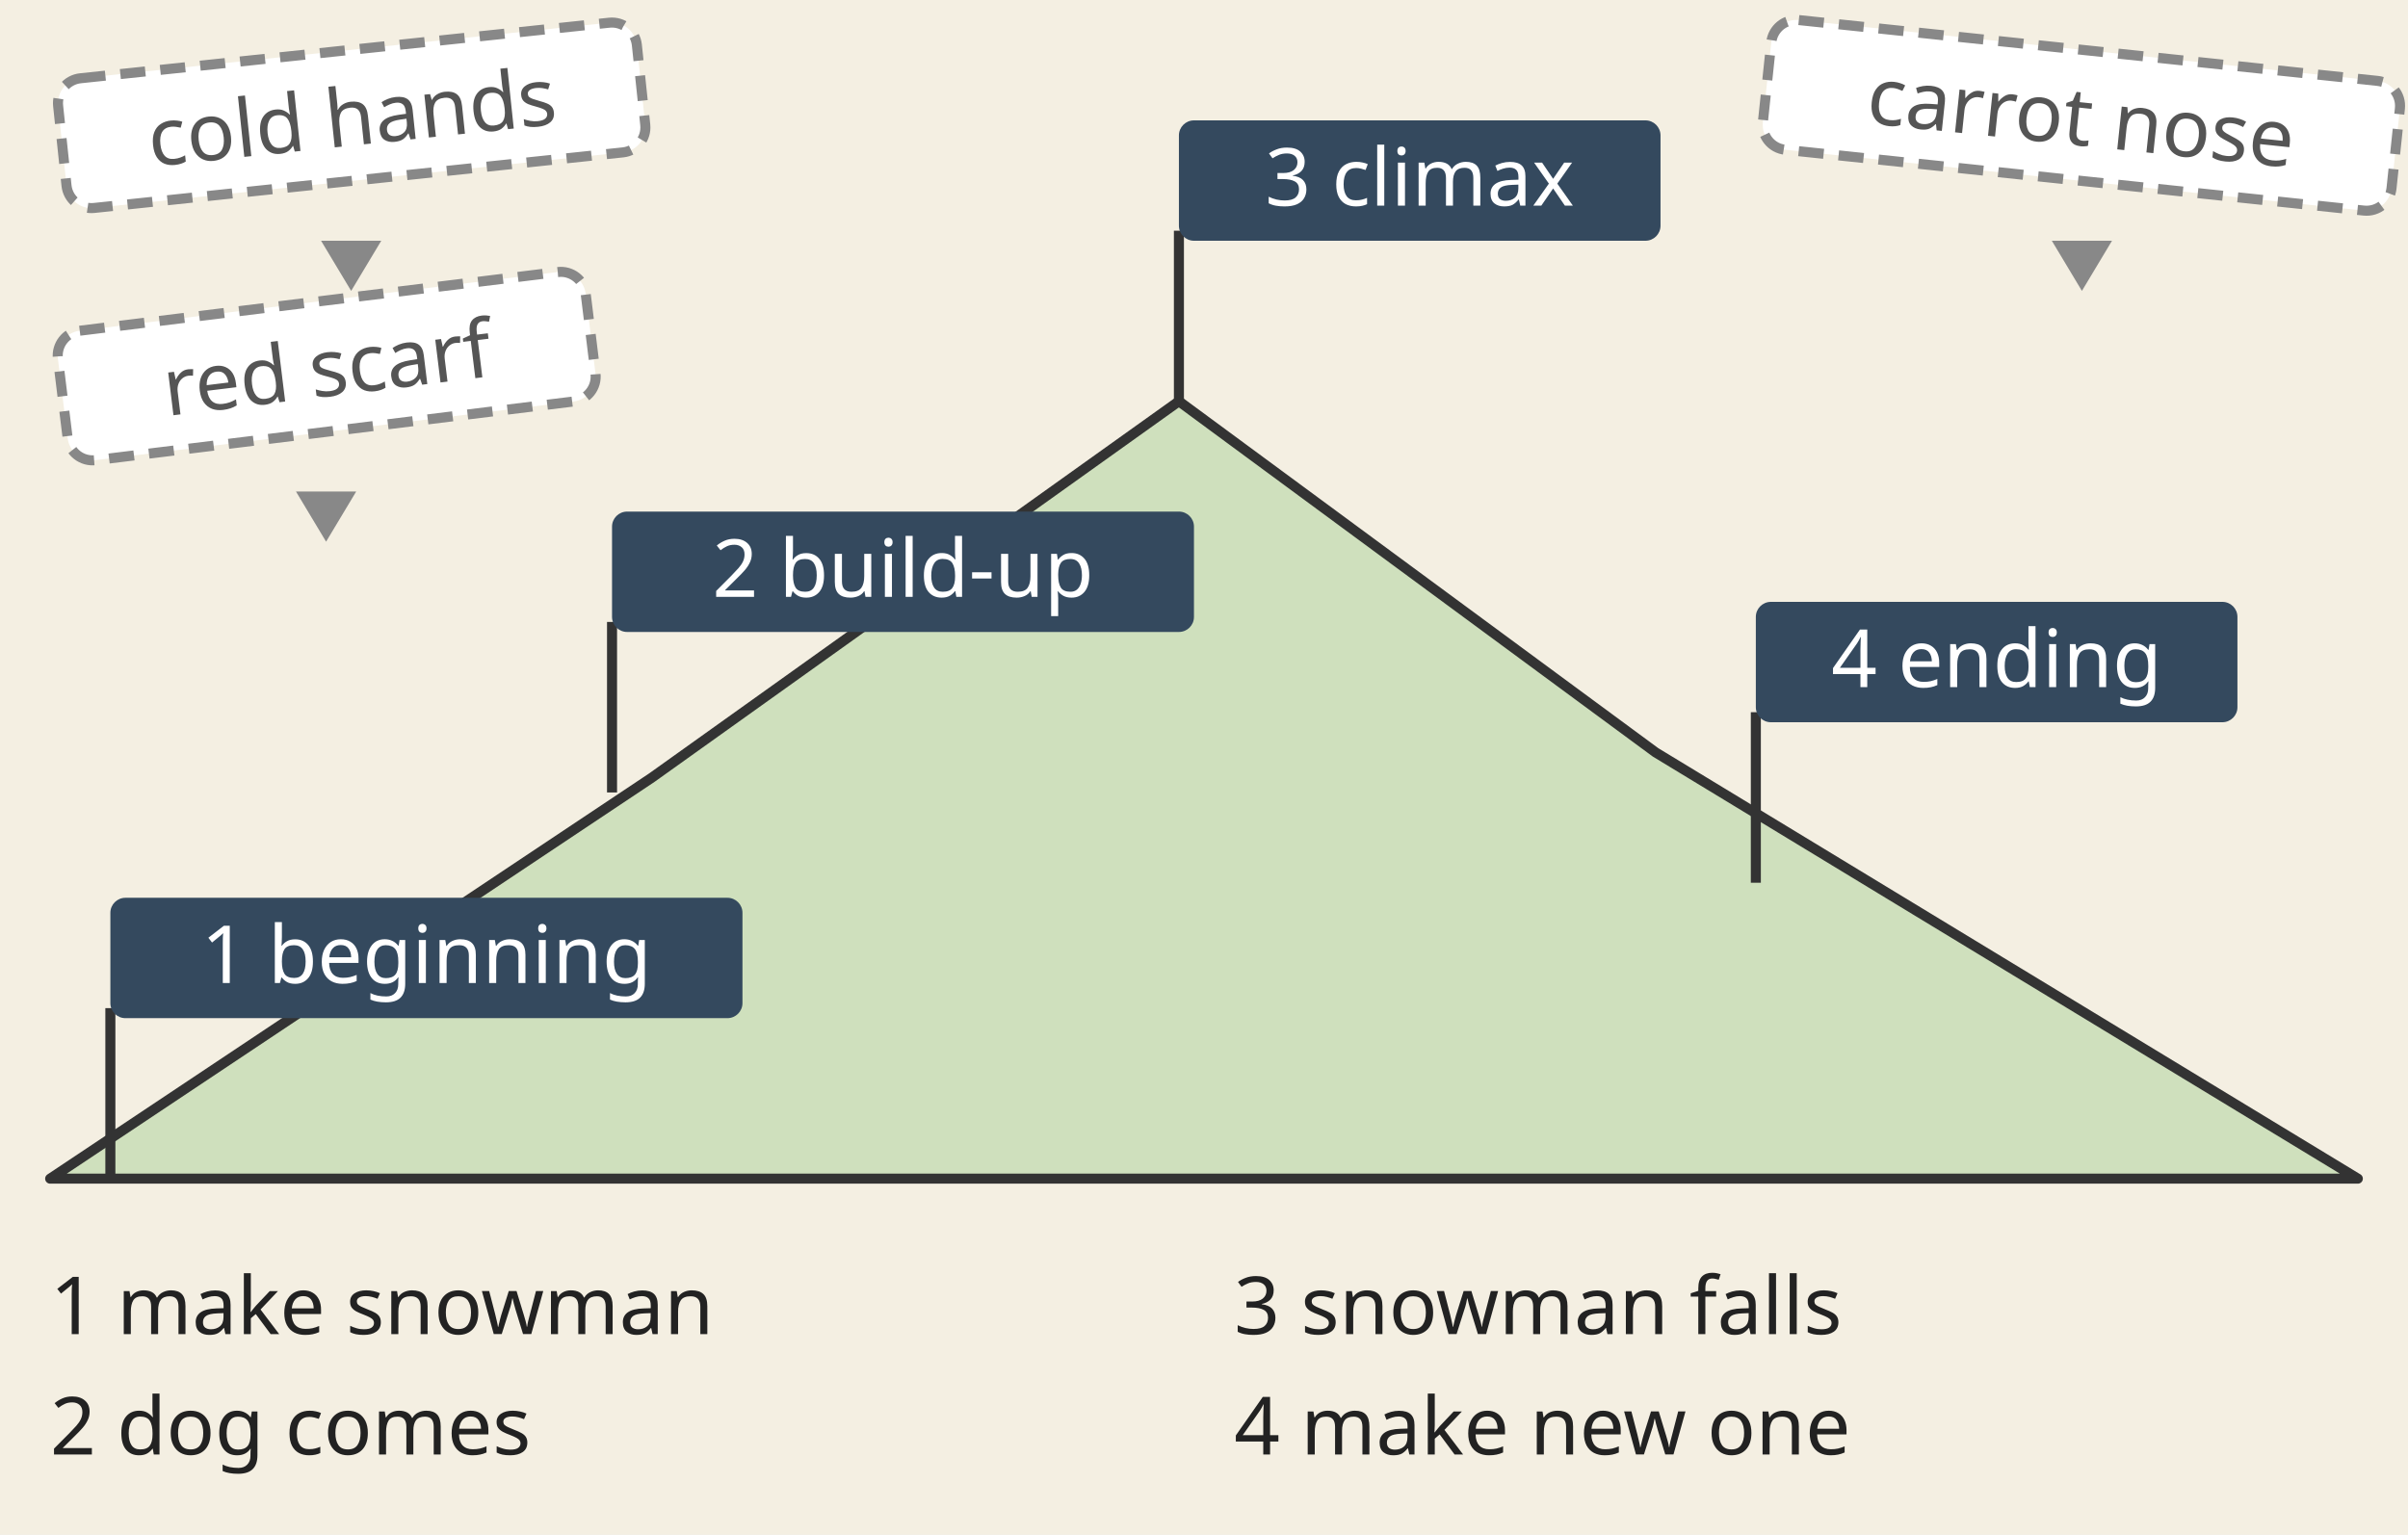
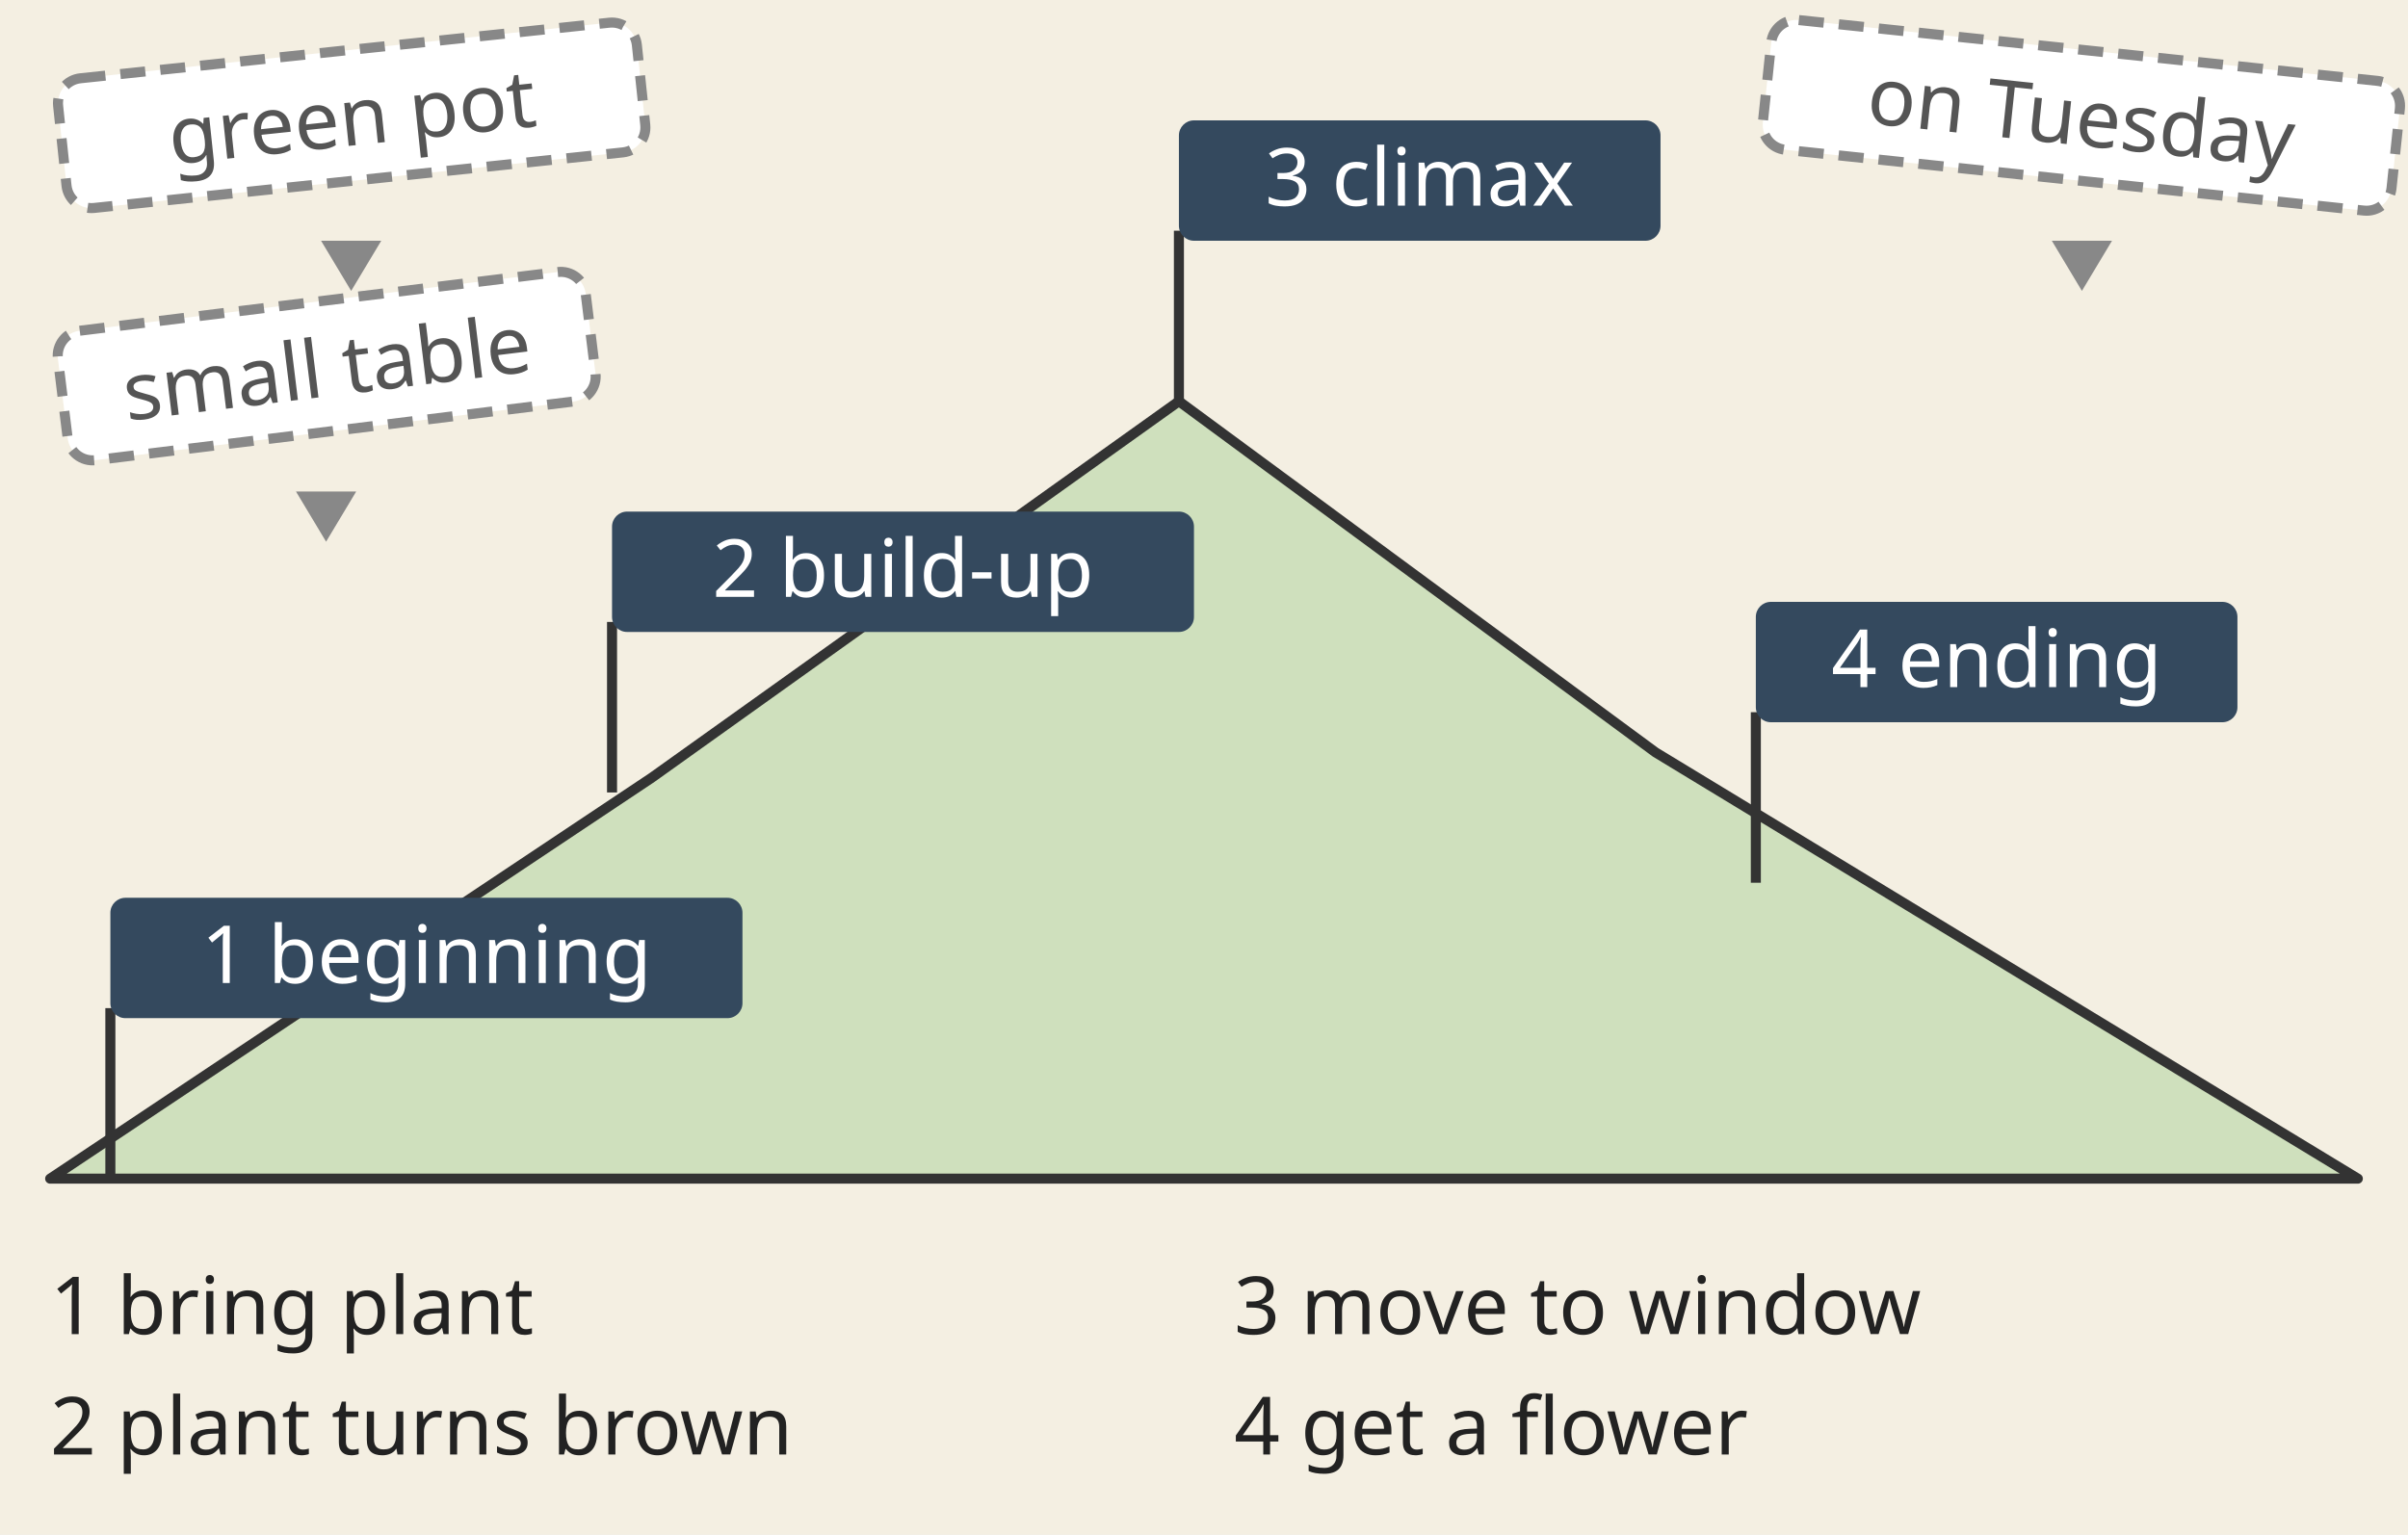
<svg xmlns="http://www.w3.org/2000/svg" viewBox="0 0 480 306" role="img">
  <rect width="480" height="306" fill="#f4efe2" />
  <polygon points="10,235 130,155 235,80 330,150 470,235" fill="#cfe0bd" stroke="#333" stroke-width="2" stroke-linejoin="round" />
  <line x1="22" y1="235" x2="22" y2="201" stroke="#333" stroke-width="2" />
  <rect x="22" y="179" width="126" height="24" rx="3" fill="#34495e" />
  <text x="85.0" y="196" text-anchor="middle" font-family="sans-serif" font-size="16" font-weight="normal" fill="#fff">1 beginning</text>
  <line x1="122" y1="158" x2="122" y2="124" stroke="#333" stroke-width="2" />
  <rect x="122" y="102" width="116" height="24" rx="3" fill="#34495e" />
  <text x="180.0" y="119" text-anchor="middle" font-family="sans-serif" font-size="16" font-weight="normal" fill="#fff">2 build-up</text>
  <line x1="235" y1="80" x2="235" y2="46" stroke="#333" stroke-width="2" />
  <rect x="235" y="24" width="96" height="24" rx="3" fill="#34495e" />
  <text x="283.0" y="41" text-anchor="middle" font-family="sans-serif" font-size="16" font-weight="normal" fill="#fff">3 climax</text>
  <line x1="350" y1="176" x2="350" y2="142" stroke="#333" stroke-width="2" />
  <rect x="350" y="120" width="96" height="24" rx="3" fill="#34495e" />
  <text x="398.0" y="137" text-anchor="middle" font-family="sans-serif" font-size="16" font-weight="normal" fill="#fff">4 ending</text>
-   <text x="10" y="266" text-anchor="start" font-family="sans-serif" font-size="16" font-weight="normal" fill="#222">1 make snowman</text>
-   <text x="246" y="266" text-anchor="start" font-family="sans-serif" font-size="16" font-weight="normal" fill="#222">3 snowman falls</text>
-   <text x="10" y="290" text-anchor="start" font-family="sans-serif" font-size="16" font-weight="normal" fill="#222">2 dog comes</text>
-   <text x="246" y="290" text-anchor="start" font-family="sans-serif" font-size="16" font-weight="normal" fill="#222">4 make new one</text>
+   <text x="10" y="266" text-anchor="start" font-family="sans-serif" font-size="16" font-weight="normal" fill="#222">1 bring plant</text>
+   <text x="246" y="266" text-anchor="start" font-family="sans-serif" font-size="16" font-weight="normal" fill="#222">3 move to window</text>
+   <text x="10" y="290" text-anchor="start" font-family="sans-serif" font-size="16" font-weight="normal" fill="#222">2 plant turns brown</text>
+   <text x="246" y="290" text-anchor="start" font-family="sans-serif" font-size="16" font-weight="normal" fill="#222">4 get a flower</text>
  <g transform="rotate(6 415.0 22)">
    <rect x="352" y="10" width="126" height="26" rx="5" fill="#fff" stroke="#888" stroke-width="2" stroke-dasharray="5 3" />
-     <text x="415.0" y="29" text-anchor="middle" font-family="sans-serif" font-size="16" font-weight="normal" fill="#555">carrot nose</text>
+     <text x="415.0" y="29" text-anchor="middle" font-family="sans-serif" font-size="16" font-weight="normal" fill="#555">on Tuesday</text>
  </g>
  <path d="M409.0 48 h12 l-6 10 z" fill="#888" />
  <g transform="rotate(-7 65.0 72)">
    <rect x="12" y="60" width="106" height="26" rx="5" fill="#fff" stroke="#888" stroke-width="2" stroke-dasharray="5 3" />
-     <text x="65.0" y="79" text-anchor="middle" font-family="sans-serif" font-size="16" font-weight="normal" fill="#555">red scarf</text>
+     <text x="65.0" y="79" text-anchor="middle" font-family="sans-serif" font-size="16" font-weight="normal" fill="#555">small table</text>
  </g>
  <path d="M59.0 98 h12 l-6 10 z" fill="#888" />
  <g transform="rotate(-6 70.0 22)">
    <rect x="12" y="10" width="116" height="26" rx="5" fill="#fff" stroke="#888" stroke-width="2" stroke-dasharray="5 3" />
-     <text x="70.0" y="29" text-anchor="middle" font-family="sans-serif" font-size="16" font-weight="normal" fill="#555">cold hands</text>
+     <text x="70.0" y="29" text-anchor="middle" font-family="sans-serif" font-size="16" font-weight="normal" fill="#555">green pot</text>
  </g>
  <path d="M64.0 48 h12 l-6 10 z" fill="#888" />
</svg>
